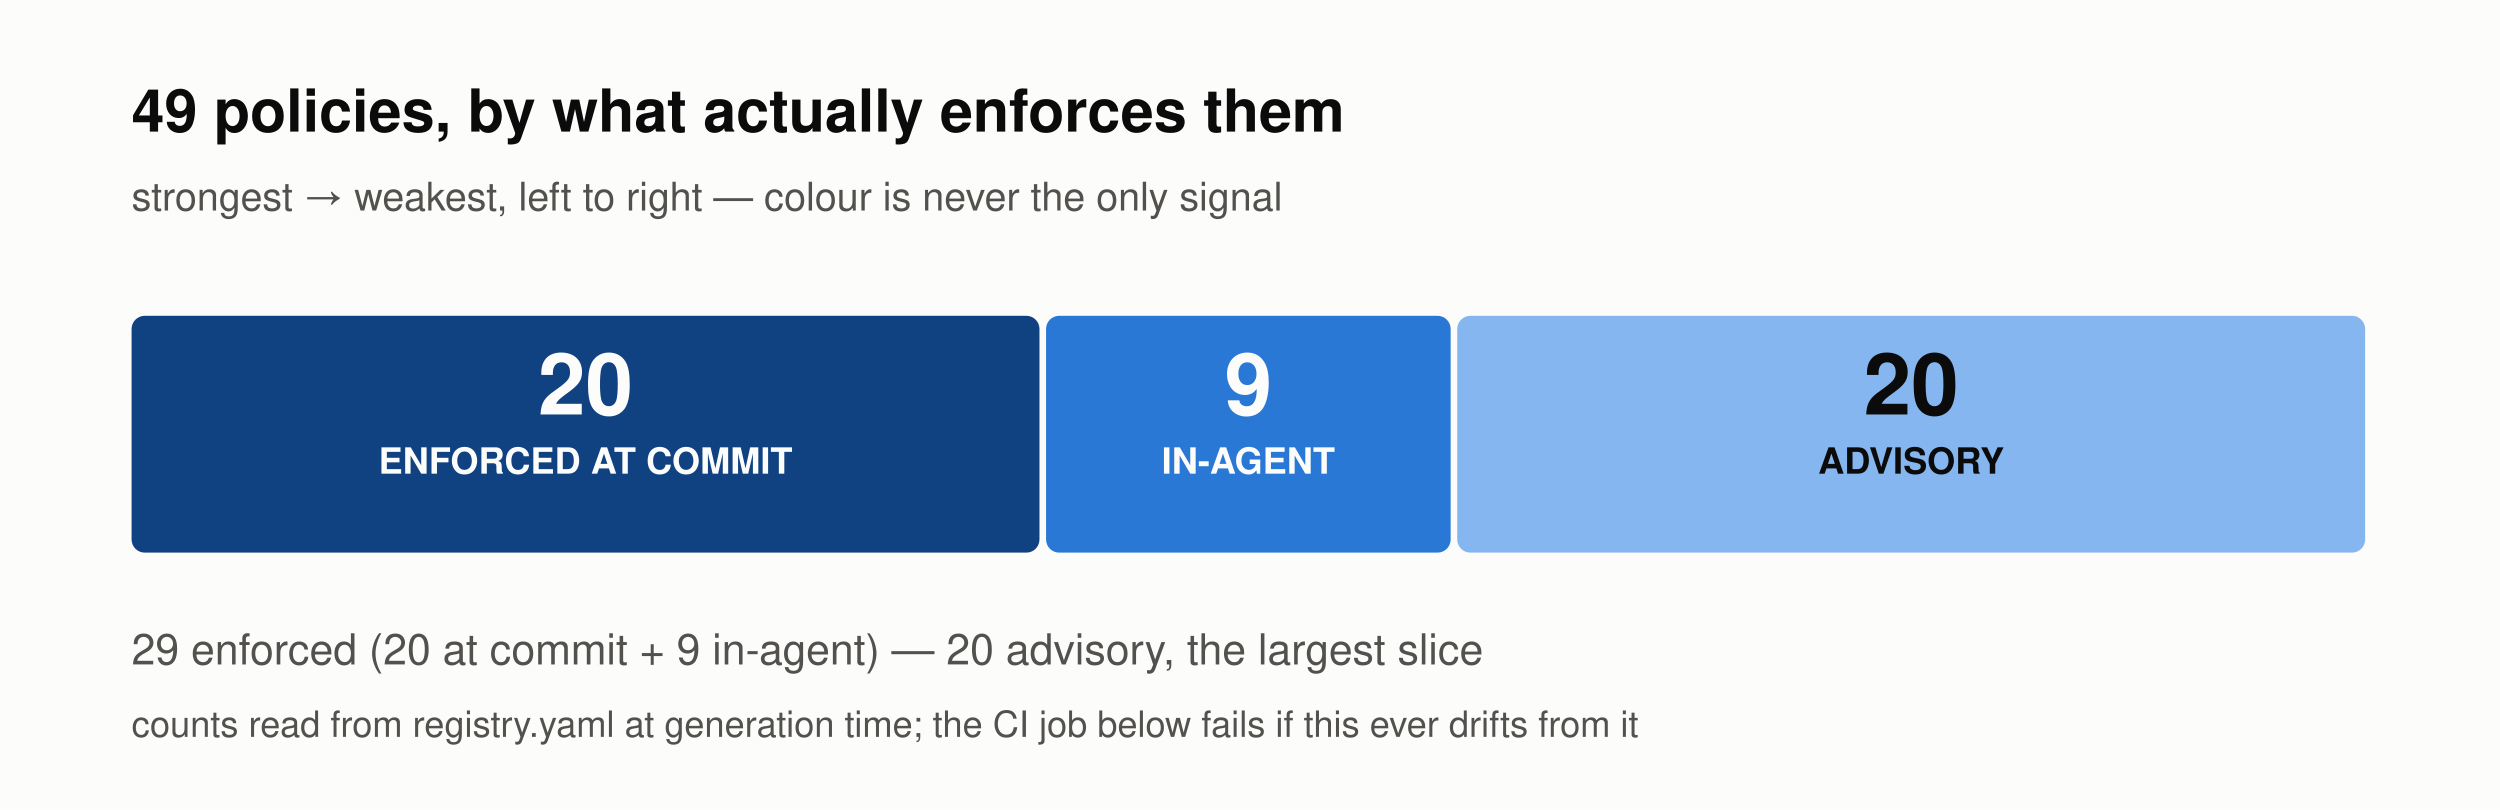
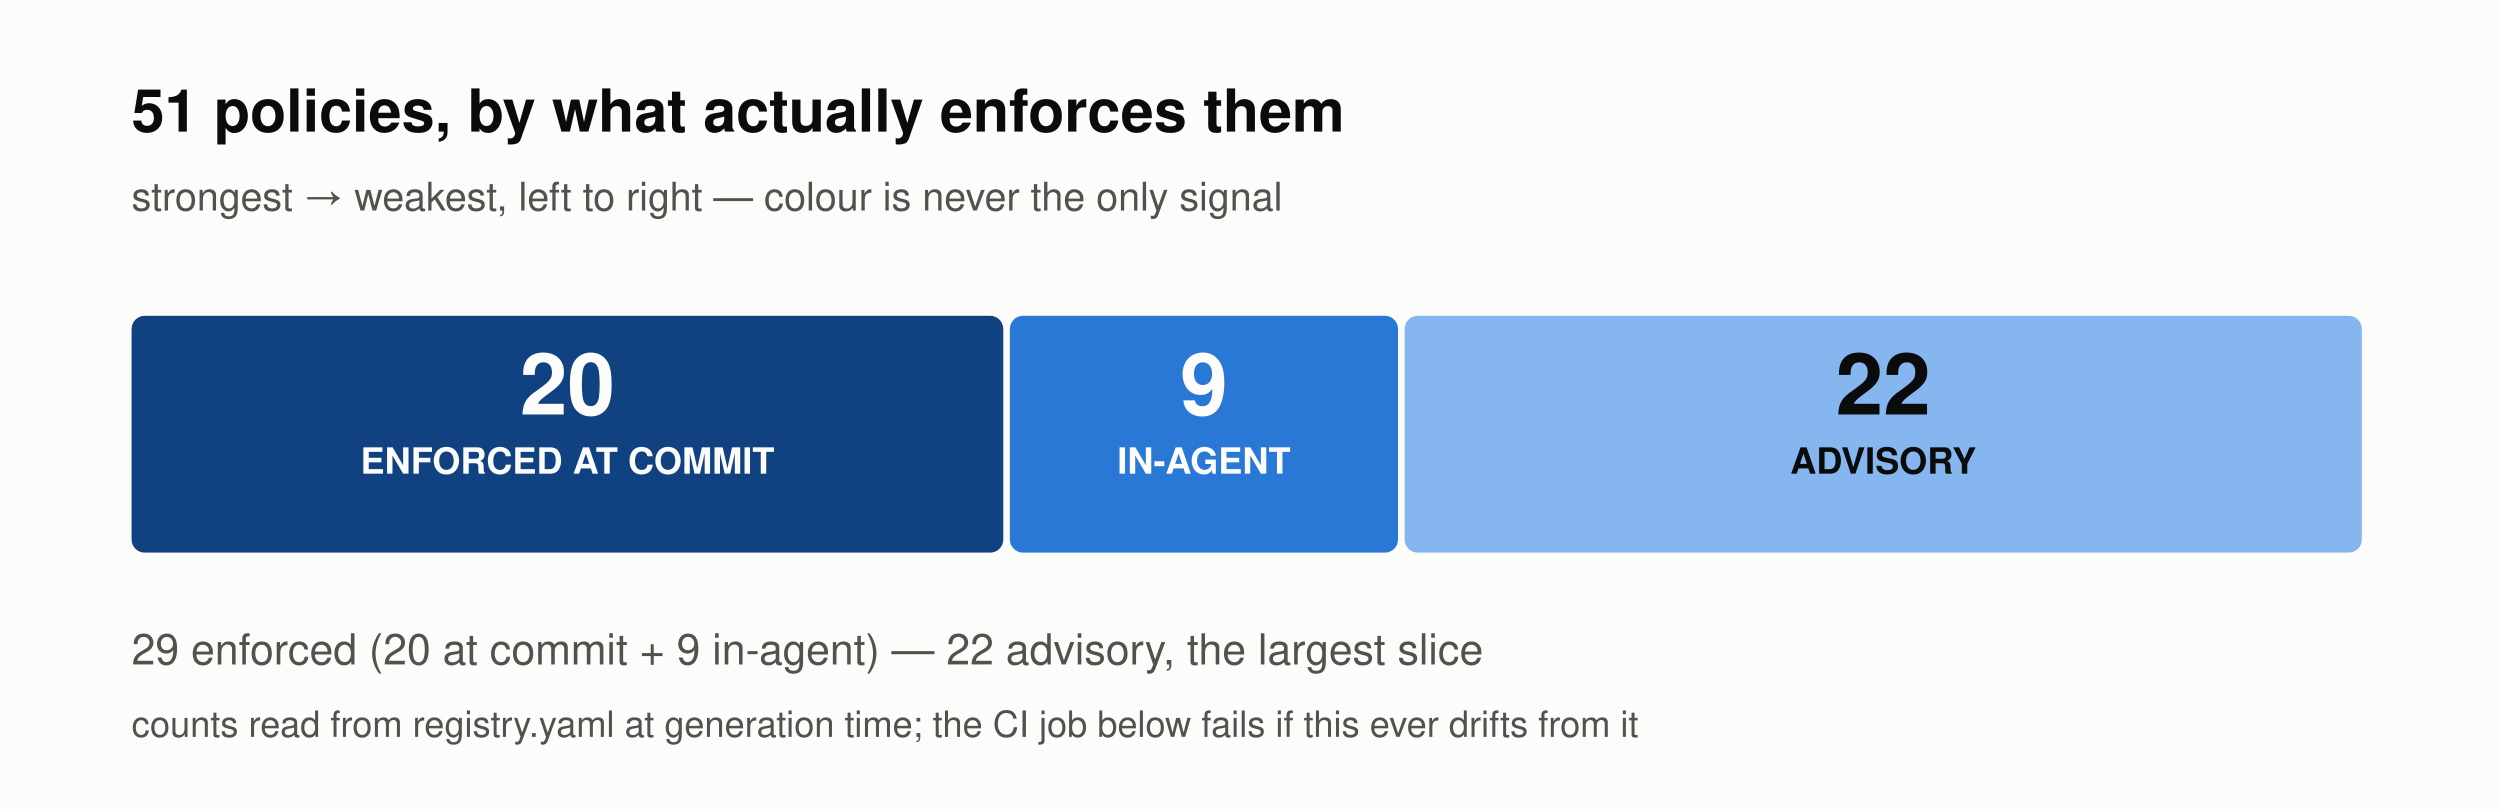
<svg xmlns="http://www.w3.org/2000/svg" width="760" height="246" viewBox="0 0 760 246" role="img" aria-labelledby="t d">
  <rect width="760" height="246" fill="#fcfcfb" />
-   <text x="40" y="40" font-family="-apple-system, BlinkMacSystemFont, 'Segoe UI', Helvetica, Arial, sans-serif" font-size="18" font-weight="600" fill="#0b0b0b" text-anchor="start">49 policies, by what actually enforces them</text>
+   <text x="40" y="40" font-family="-apple-system, BlinkMacSystemFont, 'Segoe UI', Helvetica, Arial, sans-serif" font-size="18" font-weight="600" fill="#0b0b0b" text-anchor="start">51 policies, by what actually enforces them</text>
  <text x="40" y="64" font-family="-apple-system, BlinkMacSystemFont, 'Segoe UI', Helvetica, Arial, sans-serif" font-size="12" font-weight="400" fill="#52514e" text-anchor="start">strongest → weakest, left to right — colour is never the only signal</text>
-   <rect x="40" y="96" width="276" height="72" rx="4" fill="#104281" />
-   <text x="178" y="126" font-family="-apple-system, BlinkMacSystemFont, 'Segoe UI', Helvetica, Arial, sans-serif" font-size="26" font-weight="700" fill="#fcfcfb" text-anchor="middle">20</text>
-   <text x="178" y="144" font-family="-apple-system, BlinkMacSystemFont, 'Segoe UI', Helvetica, Arial, sans-serif" font-size="11" font-weight="600" fill="#fcfcfb" text-anchor="middle">ENFORCED AT COMMIT</text>
-   <rect x="318" y="96" width="123" height="72" rx="4" fill="#2a78d6" />
-   <text x="379.5" y="126" font-family="-apple-system, BlinkMacSystemFont, 'Segoe UI', Helvetica, Arial, sans-serif" font-size="26" font-weight="700" fill="#fcfcfb" text-anchor="middle">9</text>
-   <text x="379.5" y="144" font-family="-apple-system, BlinkMacSystemFont, 'Segoe UI', Helvetica, Arial, sans-serif" font-size="11" font-weight="600" fill="#fcfcfb" text-anchor="middle">IN-AGENT</text>
-   <rect x="443" y="96" width="276" height="72" rx="4" fill="#86b6ef" />
-   <text x="581" y="126" font-family="-apple-system, BlinkMacSystemFont, 'Segoe UI', Helvetica, Arial, sans-serif" font-size="26" font-weight="700" fill="#0b0b0b" text-anchor="middle">20</text>
-   <text x="581" y="144" font-family="-apple-system, BlinkMacSystemFont, 'Segoe UI', Helvetica, Arial, sans-serif" font-size="11" font-weight="600" fill="#0b0b0b" text-anchor="middle">ADVISORY</text>
-   <text x="40" y="202" font-family="-apple-system, BlinkMacSystemFont, 'Segoe UI', Helvetica, Arial, sans-serif" font-size="13" font-weight="400" fill="#52514e" text-anchor="start">29 enforced (20 at commit + 9 in-agent) — 20 advisory, the largest slice</text>
+   <rect x="40" y="96" width="265" height="72" rx="4" fill="#104281" />
+   <text x="172.5" y="126" font-family="-apple-system, BlinkMacSystemFont, 'Segoe UI', Helvetica, Arial, sans-serif" font-size="26" font-weight="700" fill="#fcfcfb" text-anchor="middle">20</text>
+   <text x="172.5" y="144" font-family="-apple-system, BlinkMacSystemFont, 'Segoe UI', Helvetica, Arial, sans-serif" font-size="11" font-weight="600" fill="#fcfcfb" text-anchor="middle">ENFORCED AT COMMIT</text>
+   <rect x="307" y="96" width="118" height="72" rx="4" fill="#2a78d6" />
+   <text x="366" y="126" font-family="-apple-system, BlinkMacSystemFont, 'Segoe UI', Helvetica, Arial, sans-serif" font-size="26" font-weight="700" fill="#fcfcfb" text-anchor="middle">9</text>
+   <text x="366" y="144" font-family="-apple-system, BlinkMacSystemFont, 'Segoe UI', Helvetica, Arial, sans-serif" font-size="11" font-weight="600" fill="#fcfcfb" text-anchor="middle">IN-AGENT</text>
+   <rect x="427" y="96" width="291" height="72" rx="4" fill="#86b6ef" />
+   <text x="572.5" y="126" font-family="-apple-system, BlinkMacSystemFont, 'Segoe UI', Helvetica, Arial, sans-serif" font-size="26" font-weight="700" fill="#0b0b0b" text-anchor="middle">22</text>
+   <text x="572.5" y="144" font-family="-apple-system, BlinkMacSystemFont, 'Segoe UI', Helvetica, Arial, sans-serif" font-size="11" font-weight="600" fill="#0b0b0b" text-anchor="middle">ADVISORY</text>
+   <text x="40" y="202" font-family="-apple-system, BlinkMacSystemFont, 'Segoe UI', Helvetica, Arial, sans-serif" font-size="13" font-weight="400" fill="#52514e" text-anchor="start">29 enforced (20 at commit + 9 in-agent) — 22 advisory, the largest slice</text>
  <text x="40" y="224" font-family="-apple-system, BlinkMacSystemFont, 'Segoe UI', Helvetica, Arial, sans-serif" font-size="11" font-weight="400" fill="#52514e" text-anchor="start">counts read from registry.yaml at generation time; the CI job below fails if this ever drifts from it</text>
</svg>
